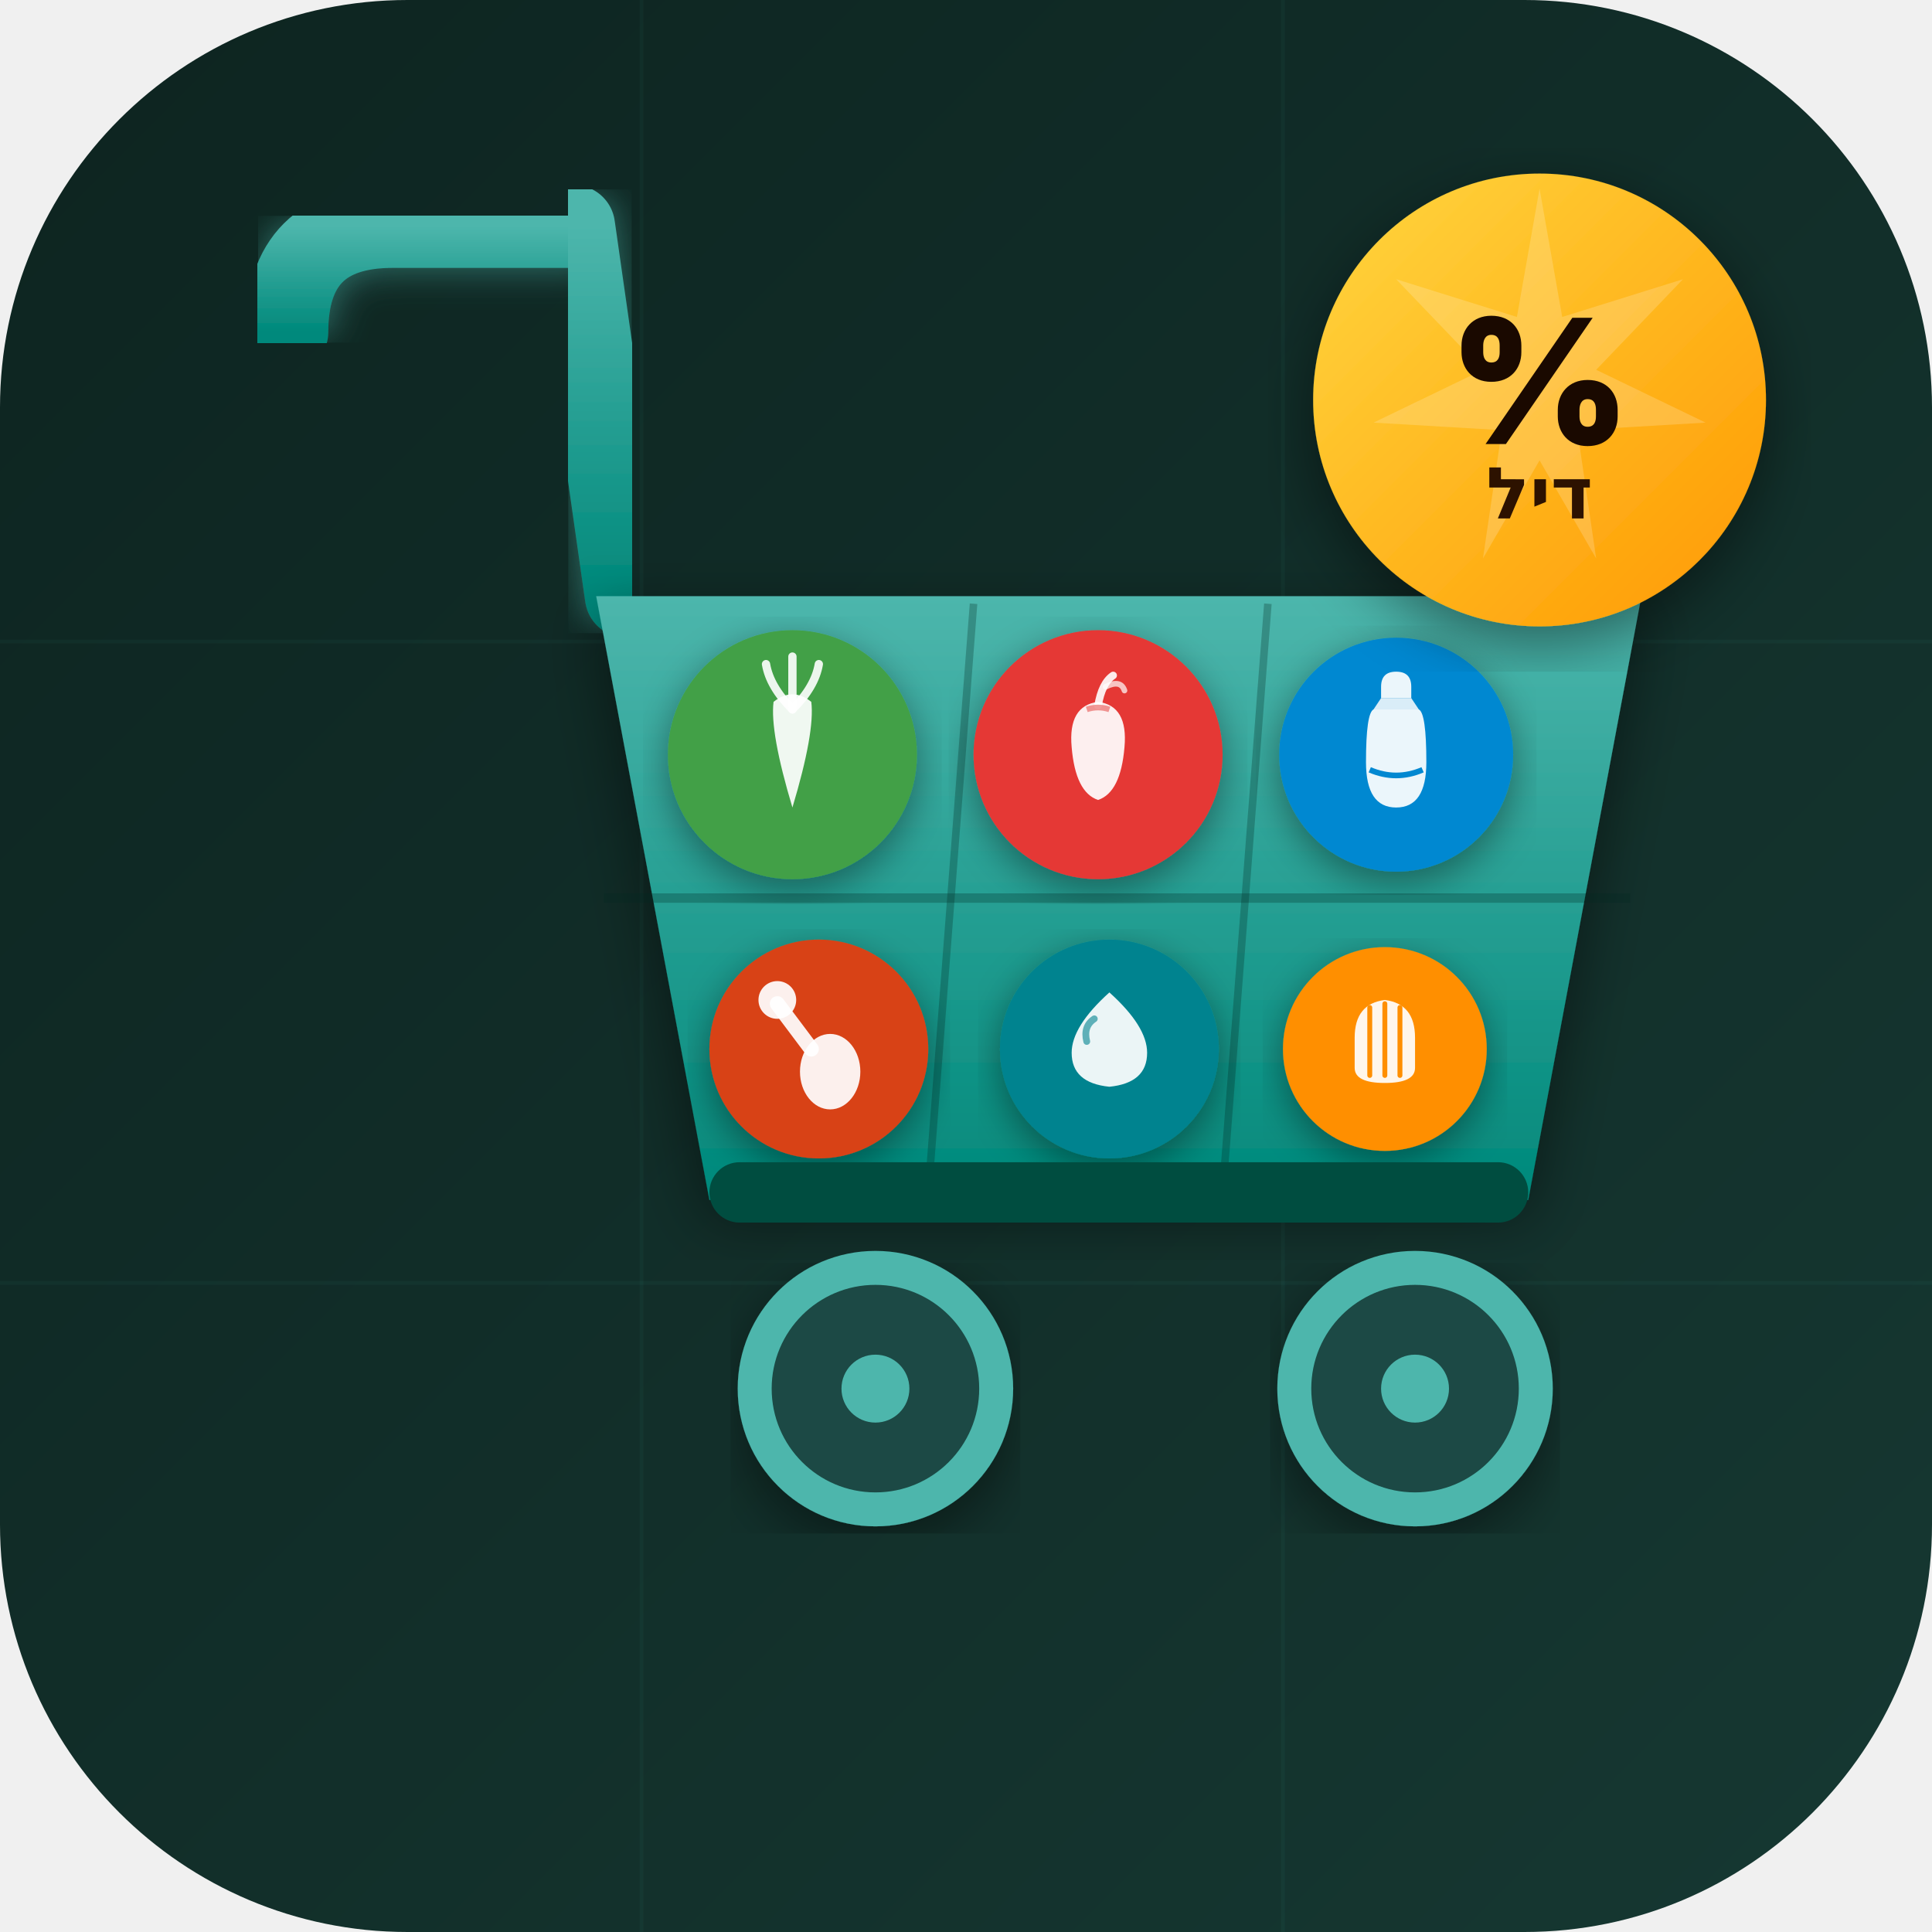
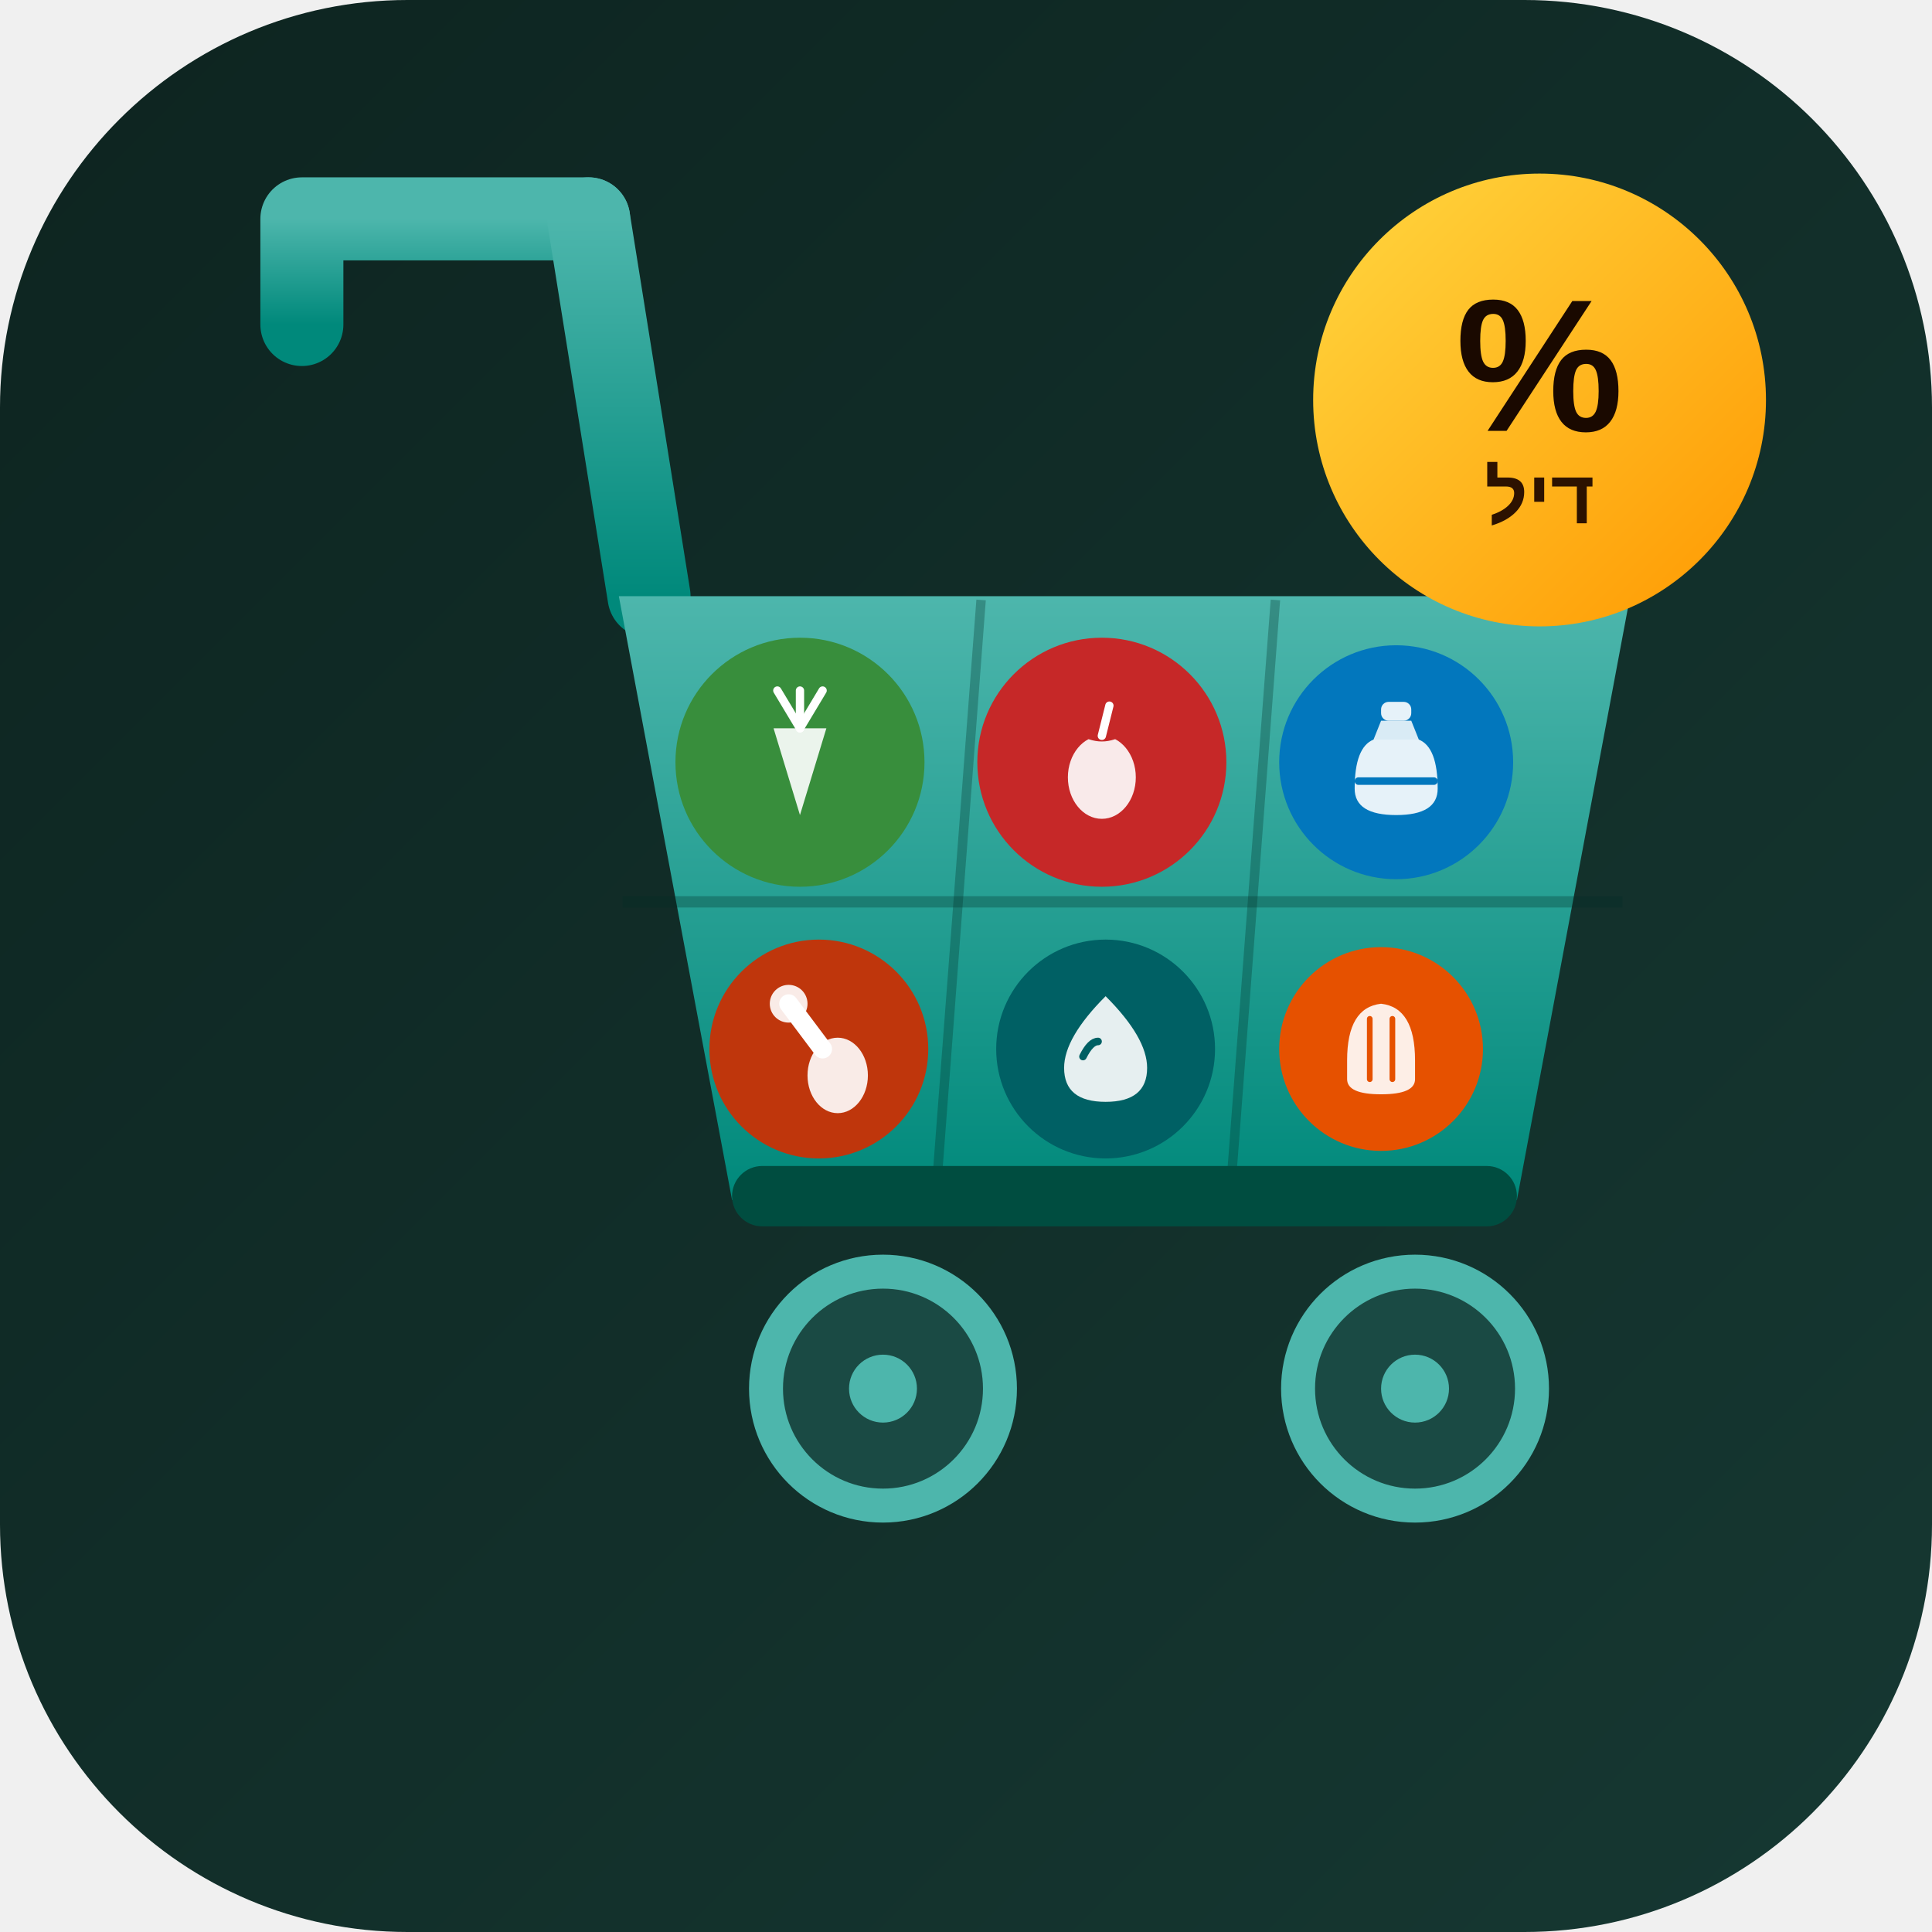
<svg xmlns="http://www.w3.org/2000/svg" viewBox="0 0 512 512">
  <defs>
    <linearGradient id="bg" x1="0" y1="0" x2="1" y2="1">
      <stop offset="0%" stop-color="#0D2420" />
      <stop offset="100%" stop-color="#163832" />
    </linearGradient>
-     <linearGradient id="cart-fill" x1="0" y1="0" x2="0" y2="1">
+     <linearGradient id="cg" x1="0" y1="0" x2="0" y2="1">
      <stop offset="0%" stop-color="#4DB6AC" />
      <stop offset="100%" stop-color="#00897B" />
    </linearGradient>
-     <linearGradient id="badge" x1="0" y1="0" x2="1" y2="1">
+     <linearGradient id="bg2" x1="0" y1="0" x2="1" y2="1">
      <stop offset="0%" stop-color="#FFD740" />
      <stop offset="100%" stop-color="#FF9800" />
    </linearGradient>
-     <filter id="shadow">
-       <feDropShadow dx="0" dy="5" stdDeviation="8" flood-color="#000" flood-opacity="0.45" />
-     </filter>
-     <filter id="glow">
-       <feDropShadow dx="0" dy="0" stdDeviation="5" flood-color="#4DB6AC" flood-opacity="0.55" />
-     </filter>
-     <filter id="dept-shadow">
-       <feDropShadow dx="0" dy="3" stdDeviation="5" flood-color="#000" flood-opacity="0.4" />
-     </filter>
-     <clipPath id="cart-clip">
-       <path d="M 158,158 L 435,158 L 405,318 L 188,318 Z" />
-     </clipPath>
  </defs>
  <rect width="512" height="512" rx="108" fill="url(#bg)" />
-   <line x1="0" y1="170" x2="512" y2="170" stroke="rgba(77,182,172,0.05)" stroke-width="1" />
-   <line x1="0" y1="340" x2="512" y2="340" stroke="rgba(77,182,172,0.05)" stroke-width="1" />
-   <line x1="170" y1="0" x2="170" y2="512" stroke="rgba(77,182,172,0.05)" stroke-width="1" />
-   <line x1="340" y1="0" x2="340" y2="512" stroke="rgba(77,182,172,0.05)" stroke-width="1" />
-   <path d="M 76,88 Q 76,60 104,60 L 152,60" stroke="url(#cart-fill)" stroke-width="22" stroke-linecap="round" fill="none" filter="url(#glow)" />
-   <line x1="152" y1="60" x2="166" y2="158" stroke="url(#cart-fill)" stroke-width="22" stroke-linecap="round" filter="url(#glow)" />
-   <path d="M 158,158 L 435,158 L 405,318 L 188,318 Z" fill="url(#cart-fill)" filter="url(#shadow)" />
-   <line x1="258" y1="160" x2="246" y2="316" stroke="rgba(0,40,35,0.28)" stroke-width="2" />
-   <line x1="336" y1="160" x2="324" y2="316" stroke="rgba(0,40,35,0.28)" stroke-width="2" />
-   <line x1="160" y1="238" x2="432" y2="238" stroke="rgba(0,40,35,0.28)" stroke-width="2.5" />
-   <circle cx="210" cy="200" r="33" fill="#43A047" filter="url(#dept-shadow)" clip-path="url(#cart-clip)" />
-   <path d="M 210,214 Q 204,194 205,186 Q 210,182 215,186 Q 216,194 210,214 Z" fill="rgba(255,255,255,0.92)" />
-   <path d="M 210,188 Q 204,182 203,176" stroke="rgba(255,255,255,0.9)" stroke-width="2.2" fill="none" stroke-linecap="round" />
-   <path d="M 210,187 Q 210,180 210,174" stroke="rgba(255,255,255,0.9)" stroke-width="2.2" fill="none" stroke-linecap="round" />
-   <path d="M 210,188 Q 216,182 217,176" stroke="rgba(255,255,255,0.9)" stroke-width="2.2" fill="none" stroke-linecap="round" />
-   <circle cx="291" cy="200" r="33" fill="#E53935" filter="url(#dept-shadow)" clip-path="url(#cart-clip)" />
-   <path d="M 284,198 Q 283,187 291,186 Q 299,187 298,198 Q 297,210 291,212 Q 285,210 284,198 Z" fill="rgba(255,255,255,0.92)" />
-   <path d="M 291,187 Q 292,181 295,179" stroke="rgba(255,255,255,0.9)" stroke-width="2" fill="none" stroke-linecap="round" />
-   <path d="M 293,182 Q 297,180 298,183" stroke="rgba(255,255,255,0.7)" stroke-width="1.5" fill="none" stroke-linecap="round" />
-   <path d="M 288,188 Q 291,187 294,188" stroke="rgba(229,57,53,0.5)" stroke-width="1.5" fill="none" />
-   <circle cx="370" cy="200" r="31" fill="#0288D1" filter="url(#dept-shadow)" clip-path="url(#cart-clip)" />
-   <path d="M 366,182 Q 366,178 370,178 Q 374,178 374,182 L 374,185 L 366,185 Z" fill="rgba(255,255,255,0.92)" />
-   <path d="M 366,185 L 364,188 L 376,188 L 374,185 Z" fill="rgba(255,255,255,0.85)" />
-   <path d="M 364,188 Q 362,189 362,202 Q 362,214 370,214 Q 378,214 378,202 Q 378,189 376,188 Z" fill="rgba(255,255,255,0.92)" />
-   <path d="M 363,204 Q 370,207 377,204" stroke="#0288D1" stroke-width="1.5" fill="none" />
-   <circle cx="217" cy="278" r="29" fill="#D84315" filter="url(#dept-shadow)" clip-path="url(#cart-clip)" />
-   <ellipse cx="220" cy="284" rx="8" ry="10" fill="rgba(255,255,255,0.92)" />
-   <line x1="215" y1="278" x2="206" y2="266" stroke="rgba(255,255,255,0.92)" stroke-width="4" stroke-linecap="round" />
-   <circle cx="206" cy="265" r="5" fill="rgba(255,255,255,0.92)" />
-   <circle cx="294" cy="278" r="29" fill="#00838F" filter="url(#dept-shadow)" clip-path="url(#cart-clip)" />
-   <path d="M 294,263 Q 304,272 304,279 Q 304,287 294,288 Q 284,287 284,279 Q 284,272 294,263 Z" fill="rgba(255,255,255,0.92)" />
-   <path d="M 288,276 Q 287,272 290,270" stroke="rgba(0,131,143,0.6)" stroke-width="1.8" fill="none" stroke-linecap="round" />
-   <circle cx="367" cy="278" r="27" fill="#FF8F00" filter="url(#dept-shadow)" clip-path="url(#cart-clip)" />
-   <path d="M 359,275 Q 359,266 367,265 Q 375,266 375,275 L 375,283 Q 375,287 367,287 Q 359,287 359,283 Z" fill="rgba(255,255,255,0.92)" />
-   <path d="M 363,267 Q 363,285 363,285" stroke="#FF8F00" stroke-width="1.3" fill="none" stroke-linecap="round" />
-   <path d="M 367,266 Q 367,285 367,285" stroke="#FF8F00" stroke-width="1.3" fill="none" stroke-linecap="round" />
-   <path d="M 371,267 Q 371,285 371,285" stroke="#FF8F00" stroke-width="1.3" fill="none" stroke-linecap="round" />
-   <rect x="188" y="308" width="217" height="16" rx="8" fill="#004D40" />
-   <circle cx="232" cy="368" r="32" fill="#1A4A44" stroke="#4DB6AC" stroke-width="9" filter="url(#shadow)" />
-   <circle cx="232" cy="368" r="9" fill="#4DB6AC" />
-   <circle cx="375" cy="368" r="32" fill="#1A4A44" stroke="#4DB6AC" stroke-width="9" filter="url(#shadow)" />
+   <polyline points="80,86 80,58 156,58" stroke="url(#cg)" stroke-width="22" stroke-linecap="round" stroke-linejoin="round" fill="none" />
+   <line x1="156" y1="58" x2="172" y2="158" stroke="url(#cg)" stroke-width="22" stroke-linecap="round" />
+   <path d="M 164,158 L 432,158 L 402,318 L 194,318 Z" fill="url(#cg)" />
+   <line x1="260" y1="159" x2="248" y2="317" stroke="rgba(0,45,38,0.3)" stroke-width="2.5" />
+   <line x1="338" y1="159" x2="326" y2="317" stroke="rgba(0,45,38,0.3)" stroke-width="2.5" />
+   <line x1="165" y1="239" x2="430" y2="239" stroke="rgba(0,45,38,0.3)" stroke-width="3" />
+   <circle cx="212" cy="202" r="33" fill="#388E3C" />
+   <g transform="translate(212,202)" fill="white" stroke="white" stroke-linecap="round">
+     <path d="M -7,-9 L 0,14 L 7,-9 Z" stroke="none" opacity="0.9" />
+     <line x1="0" y1="-9" x2="-6" y2="-19" stroke-width="2.2" fill="none" />
+     <line x1="0" y1="-9" x2="0" y2="-19" stroke-width="2.2" fill="none" />
+     <line x1="0" y1="-9" x2="6" y2="-19" stroke-width="2.2" fill="none" />
+   </g>
+   <circle cx="292" cy="202" r="33" fill="#C62828" />
+   <g transform="translate(292,202)" fill="white" stroke="white" stroke-linecap="round">
+     <ellipse cx="0" cy="4" rx="9" ry="11" stroke="none" opacity="0.9" />
+     <path d="M -3,-7 Q 0,-6 3,-7" stroke="#C62828" stroke-width="2" fill="none" />
+     <line x1="0" y1="-7" x2="2" y2="-15" stroke-width="2.2" fill="none" />
+   </g>
+   <circle cx="370" cy="202" r="31" fill="#0277BD" />
+   <g transform="translate(370,202)">
+     <rect x="-4" y="-16" width="8" height="5" rx="2" fill="white" opacity="0.9" />
+     <path d="M -4,-11 L -6,-6 L 6,-6 L 4,-11 Z" fill="white" opacity="0.85" />
+     <path d="M -6,-6 Q -11,-4 -11,7 Q -11,14 0,14 Q 11,14 11,7 Q 11,-4 6,-6 Z" fill="white" opacity="0.9" />
+     <line x1="-10" y1="5" x2="10" y2="5" stroke="#0277BD" stroke-width="2" stroke-linecap="round" />
+   </g>
+   <circle cx="217" cy="278" r="29" fill="#BF360C" />
+   <g transform="translate(217,278)">
+     <ellipse cx="5" cy="7" rx="8" ry="10" fill="white" opacity="0.9" />
+     <line x1="1" y1="0" x2="-8" y2="-12" stroke="white" stroke-width="5" stroke-linecap="round" />
+     <circle cx="-8" cy="-12" r="5" fill="white" opacity="0.9" />
+   </g>
+   <circle cx="293" cy="278" r="29" fill="#006064" />
+   <g transform="translate(293,278)">
+     <path d="M 0,-14 Q 11,-3 11,5 Q 11,14 0,14 Q -11,14 -11,5 Q -11,-3 0,-14 Z" fill="white" opacity="0.9" />
+     <path d="M -6,2 Q -4,-2 -2,-2" stroke="#006064" stroke-width="2" fill="none" stroke-linecap="round" />
+   </g>
+   <circle cx="366" cy="278" r="27" fill="#E65100" />
+   <g transform="translate(366,278)">
+     <path d="M -9,3 Q -9,-11 0,-12 Q 9,-11 9,3 L 9,8 Q 9,12 0,12 Q -9,12 -9,8 Z" fill="white" opacity="0.9" />
+     <line x1="-3" y1="-8" x2="-3" y2="8" stroke="#E65100" stroke-width="1.5" stroke-linecap="round" />
+     <line x1="3" y1="-8" x2="3" y2="8" stroke="#E65100" stroke-width="1.5" stroke-linecap="round" />
+   </g>
+   <rect x="194" y="309" width="208" height="16" rx="8" fill="#004D40" />
+   <circle cx="234" cy="368" r="31" fill="#1A4A44" stroke="#4DB6AC" stroke-width="9" />
+   <circle cx="234" cy="368" r="9" fill="#4DB6AC" />
+   <circle cx="375" cy="368" r="31" fill="#1A4A44" stroke="#4DB6AC" stroke-width="9" />
  <circle cx="375" cy="368" r="9" fill="#4DB6AC" />
-   <circle cx="408" cy="106" r="60" fill="url(#badge)" filter="url(#shadow)" />
-   <path d="M408,50 L414,84 L446,74 L423,98 L452,112 L418,114 L423,148 L408,122 L393,148 L398,114 L364,112 L393,98 L370,74 L402,84 Z" fill="rgba(255,255,255,0.18)" />
-   <text x="408" y="100" text-anchor="middle" dominant-baseline="middle" font-family="system-ui,-apple-system,sans-serif" font-size="46" font-weight="900" fill="#1A0900" letter-spacing="-2">%</text>
-   <text x="408" y="132" text-anchor="middle" dominant-baseline="middle" font-family="system-ui,-apple-system,sans-serif" font-size="19" font-weight="800" fill="#2D1200">דיל</text>
+   <circle cx="408" cy="106" r="60" fill="url(#bg2)" />
+   <text x="408" y="100" text-anchor="middle" dominant-baseline="middle" font-family="Arial,Helvetica,sans-serif" font-size="50" font-weight="900" fill="#1A0900">%</text>
+   <text x="408" y="133" text-anchor="middle" dominant-baseline="middle" font-family="Arial,Helvetica,sans-serif" font-size="20" font-weight="800" fill="#2D1200">דיל</text>
</svg>
